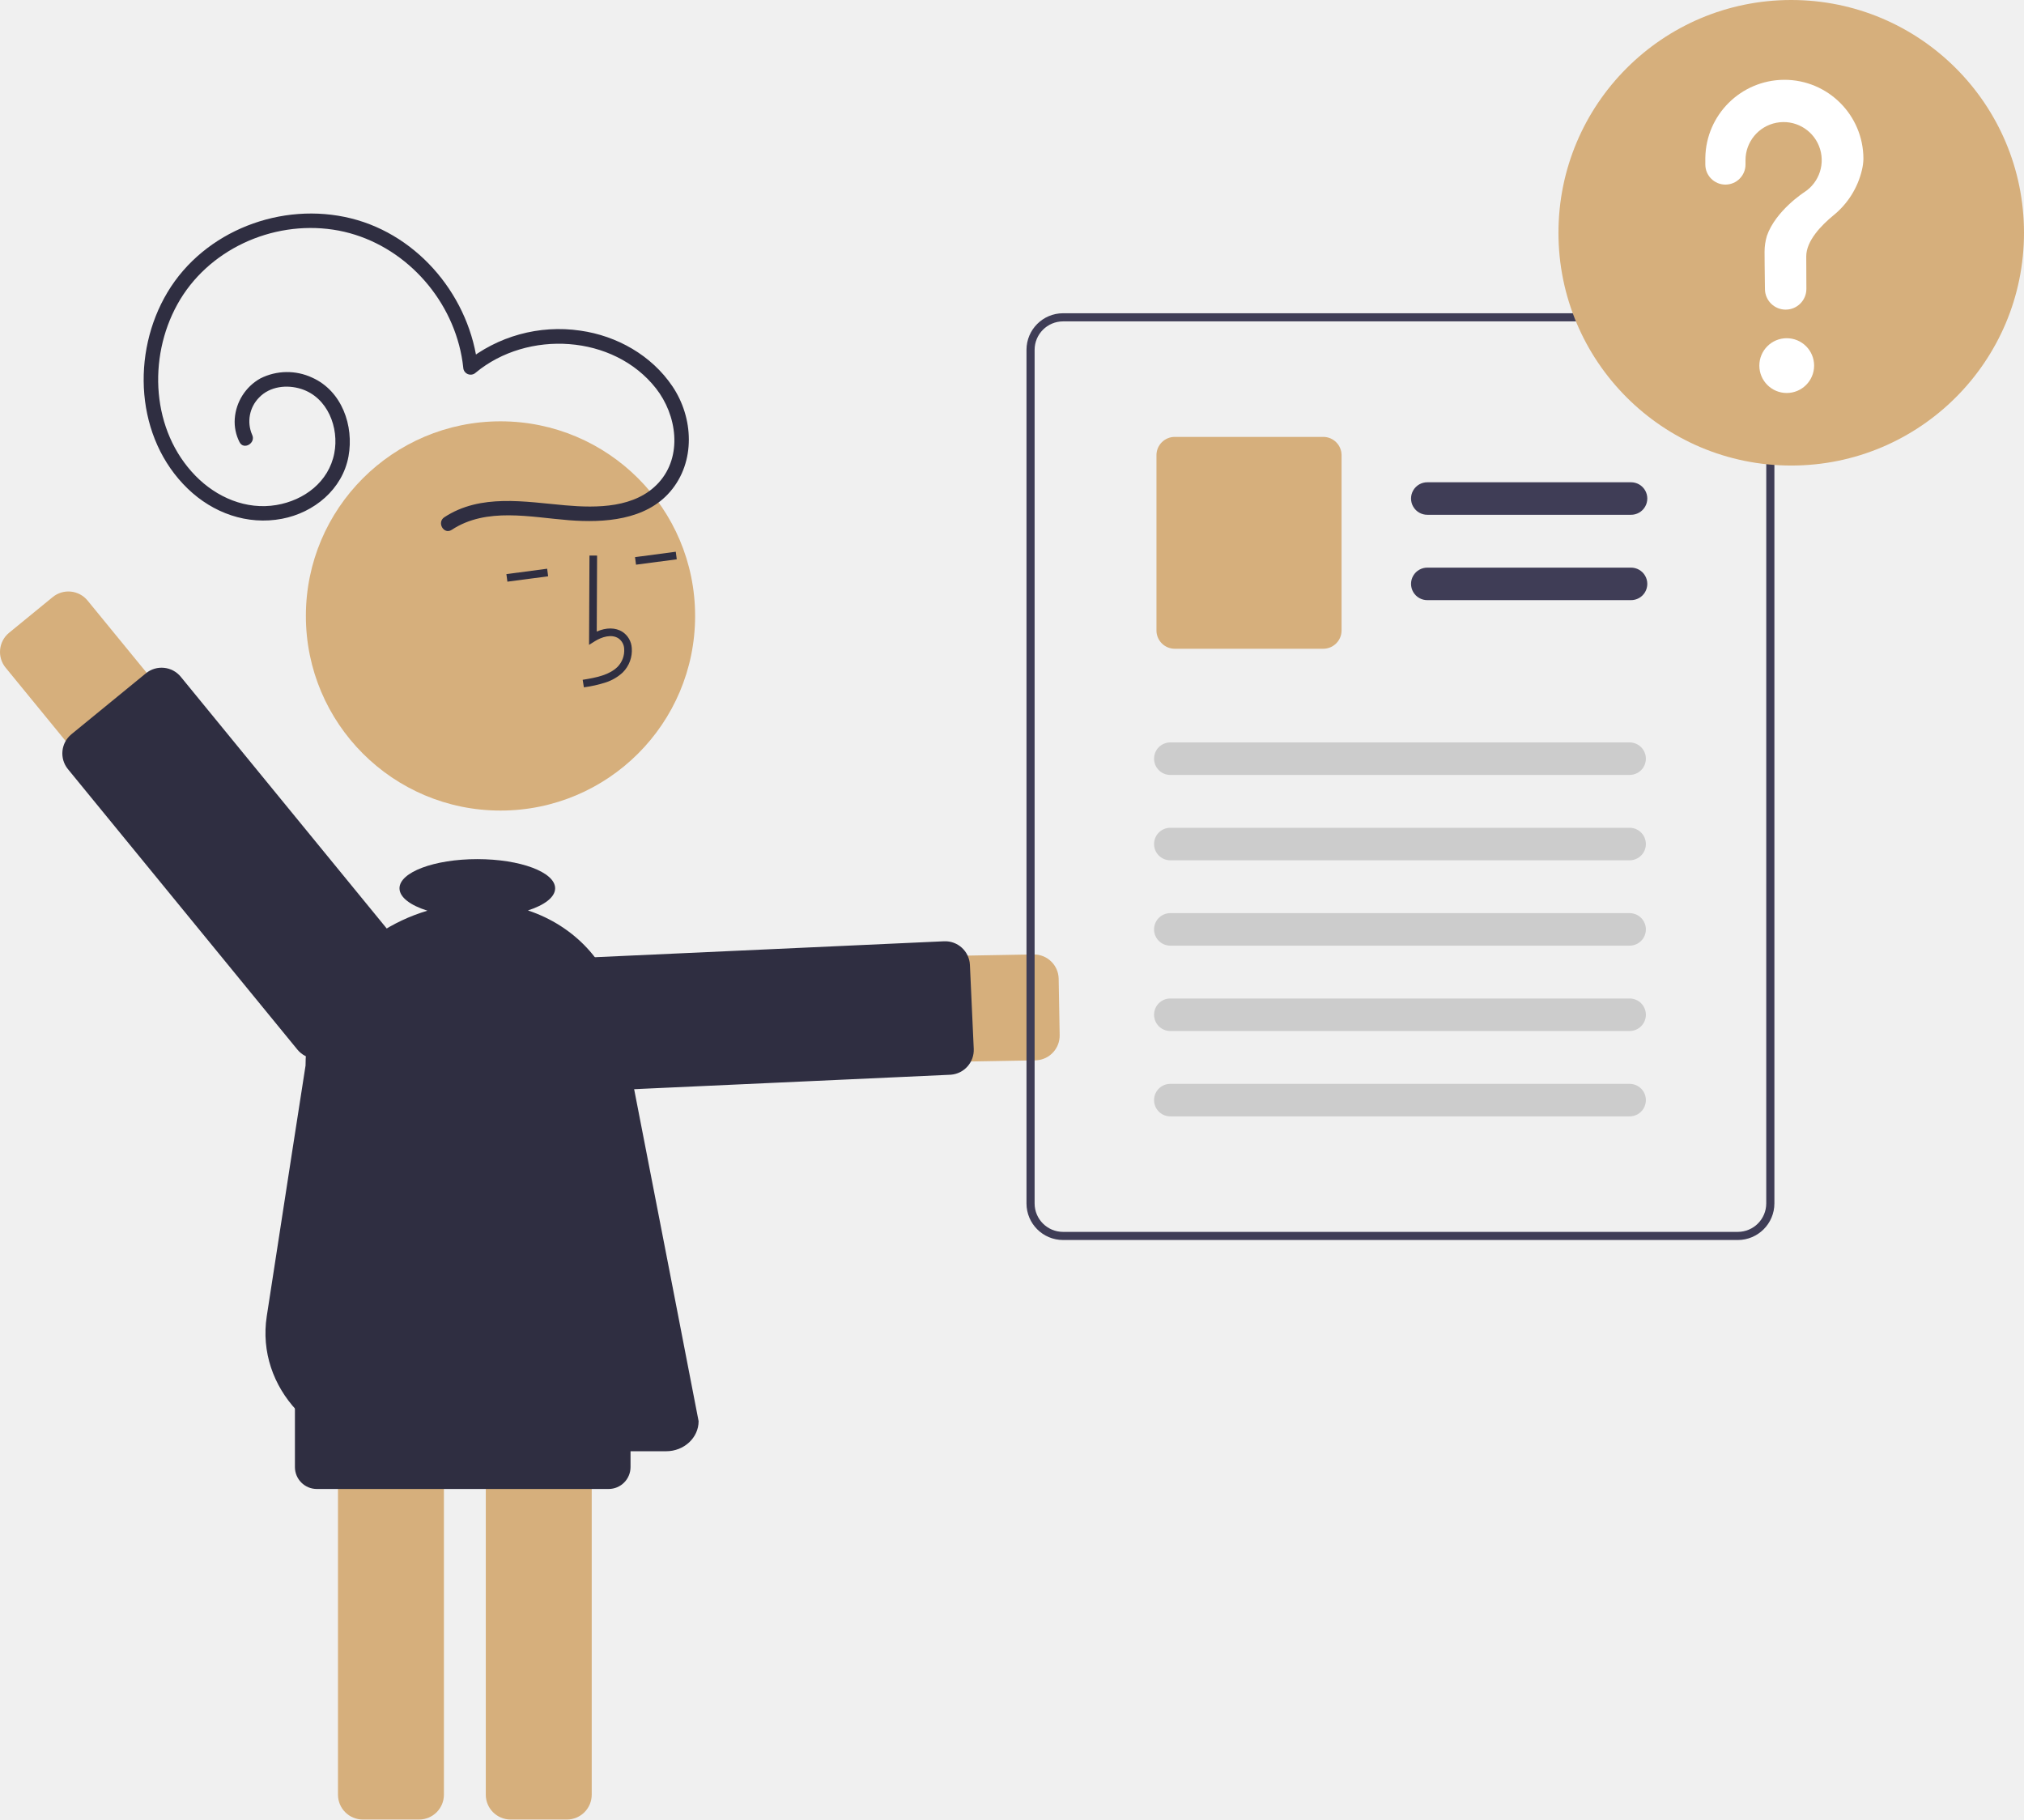
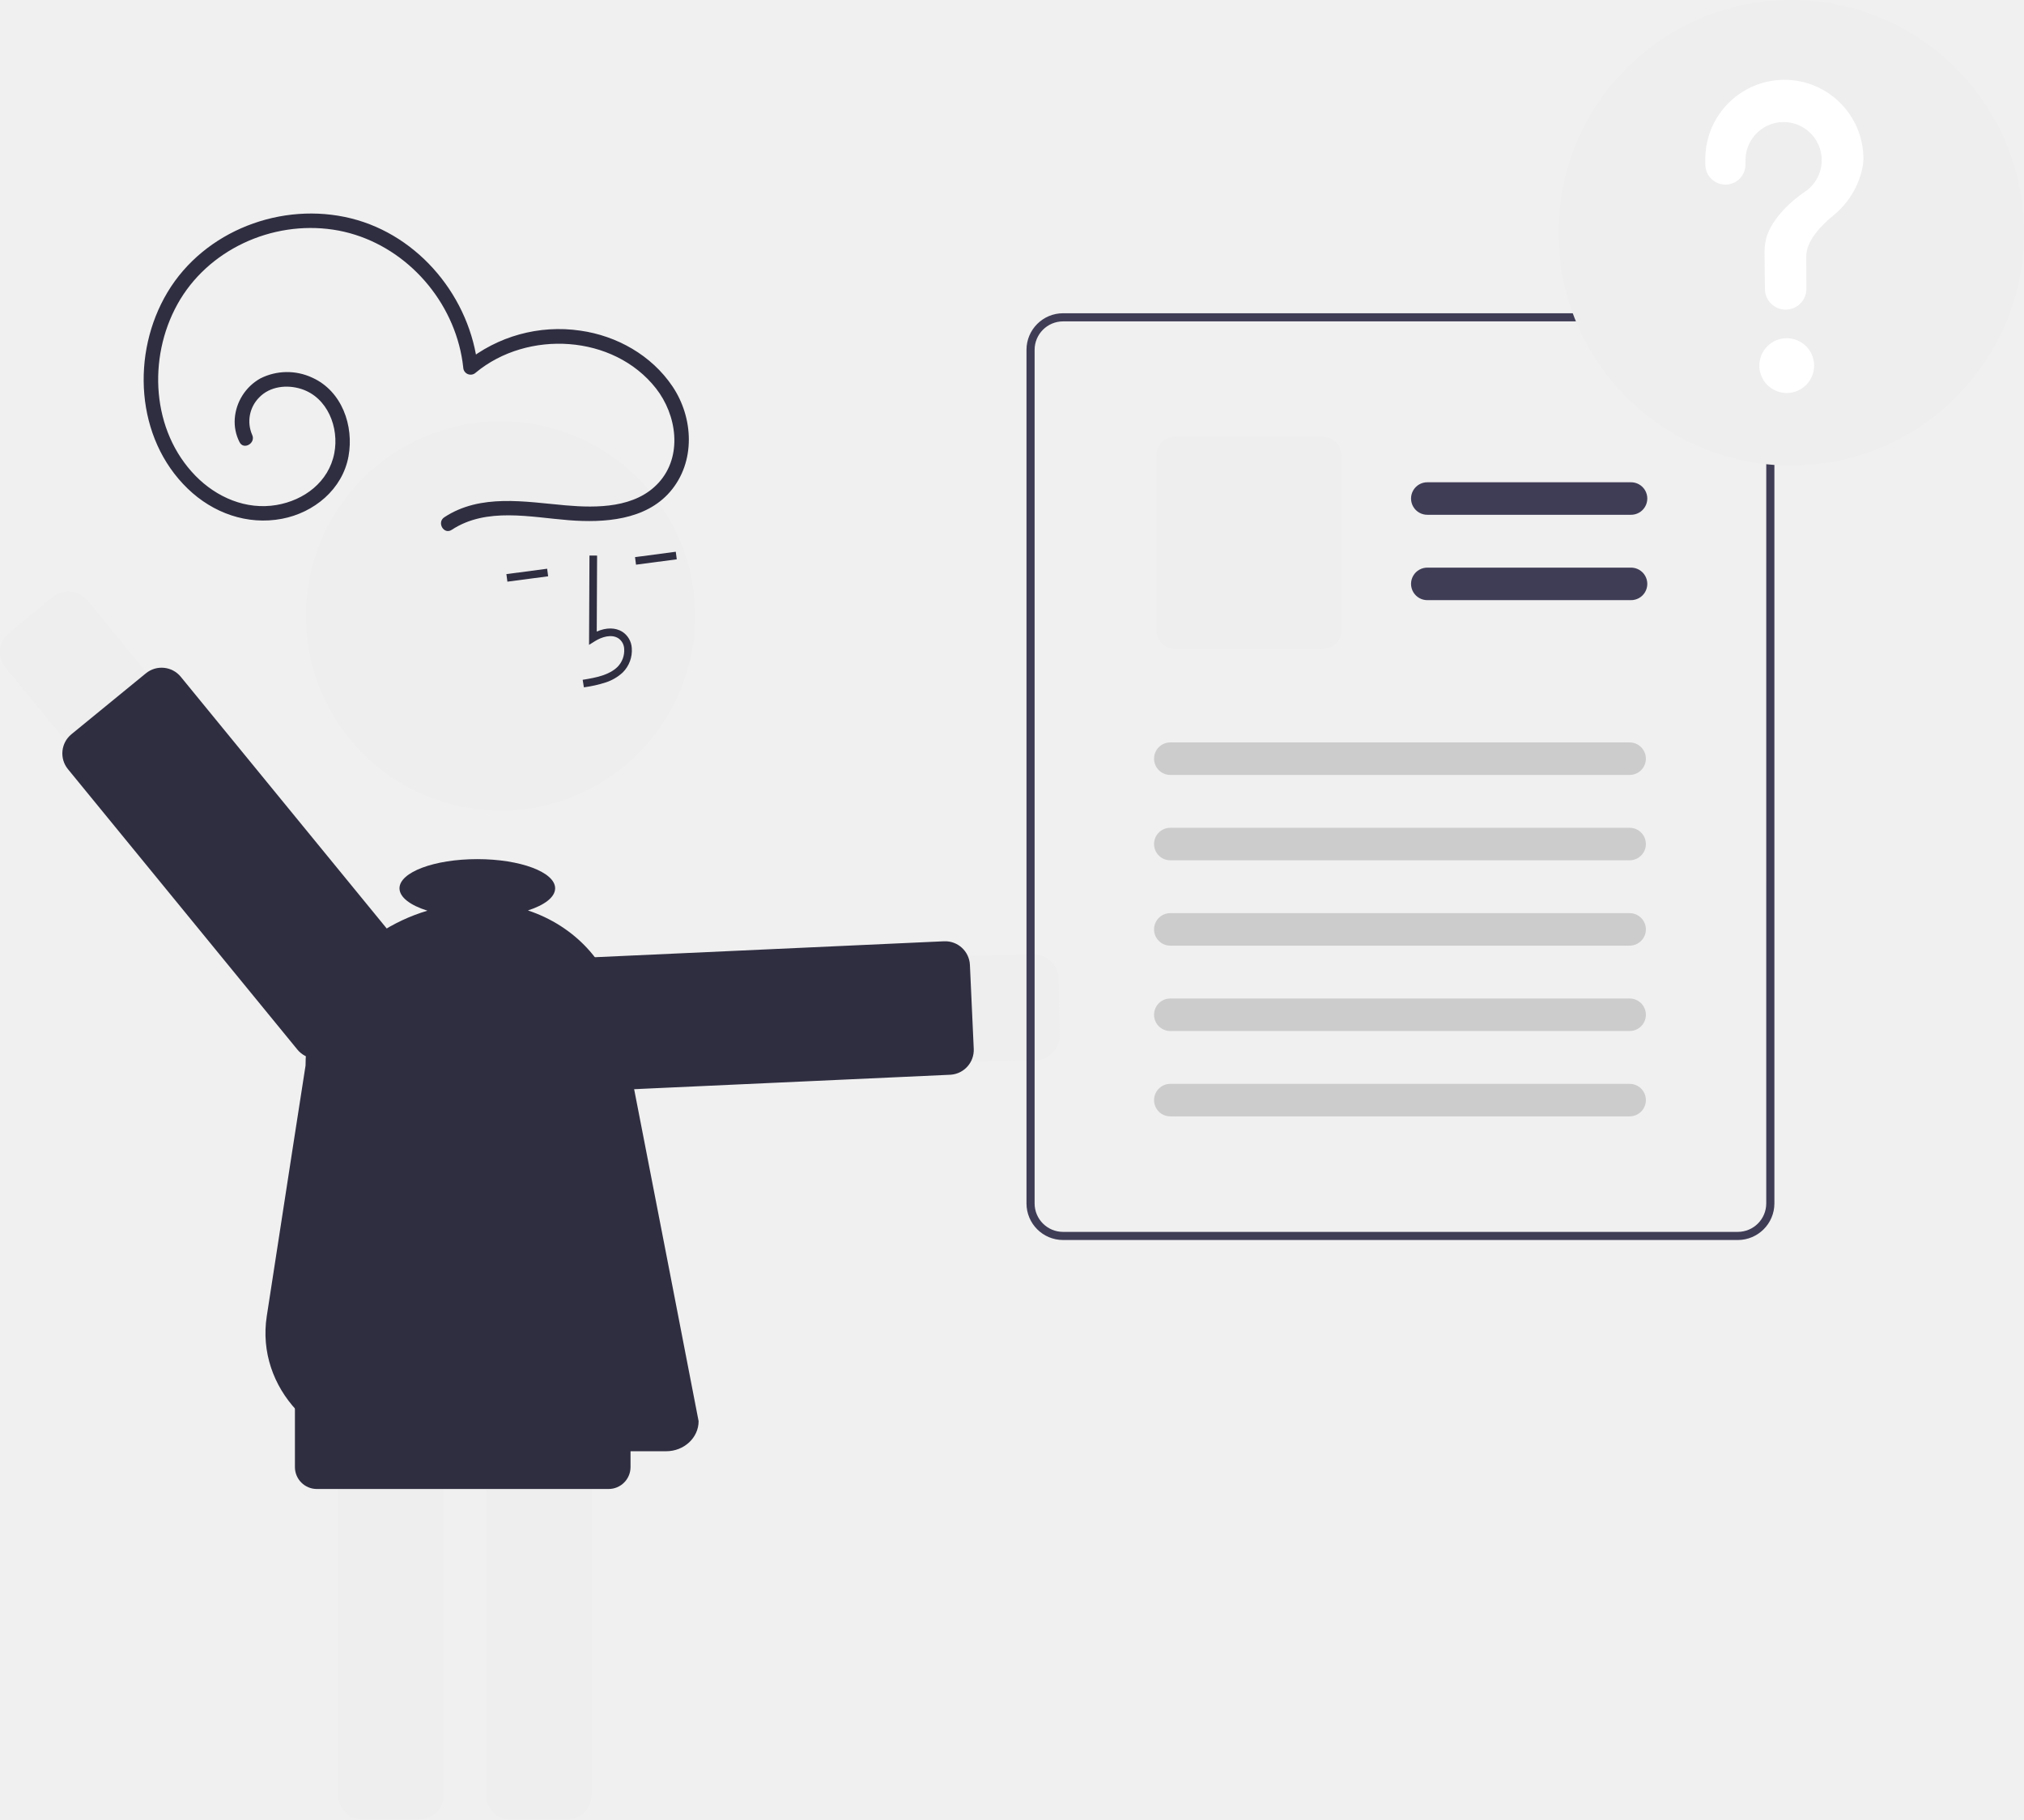
<svg xmlns="http://www.w3.org/2000/svg" id="a717a37e-e407-426a-be0b-43d4b21f64ff" data-name="Layer 1" width="516.171" height="464.019" viewBox="0 0 516.171 464.019">
-   <path d="M605.943,488.406l-112.518,1.979a13.508,13.508,0,1,1-.475-27.012l112.518-1.978a6.326,6.326,0,0,1,6.436,6.214l.252,14.362a6.326,6.326,0,0,1-5.791,6.414Q606.155,488.402,605.943,488.406Z" transform="translate(-341.9143 -217.9903)" fill="#d6af7c" />
+   <path d="M605.943,488.406l-112.518,1.979a13.508,13.508,0,1,1-.475-27.012l112.518-1.978a6.326,6.326,0,0,1,6.436,6.214l.252,14.362a6.326,6.326,0,0,1-5.791,6.414Q606.155,488.402,605.943,488.406Z" transform="translate(-341.9143 -217.9903)" fill="#eeeeee" />
  <path d="M584.213,492.077l-92.311,4.214a6.325,6.325,0,0,1-6.608-6.03l-.977-21.401a6.326,6.326,0,0,1,6.031-6.608l92.311-4.214a6.325,6.325,0,0,1,6.608,6.03l.977,21.401a6.334,6.334,0,0,1-5.792,6.593C584.373,492.068,584.293,492.073,584.213,492.077Z" transform="translate(-341.9143 -217.9903)" fill="#2f2e41" />
-   <path d="M428.108,675.684V555.967a6.333,6.333,0,0,1,6.326-6.326h14.364a6.333,6.333,0,0,1,6.326,6.326V675.684a6.333,6.333,0,0,1-6.326,6.326H434.433A6.333,6.333,0,0,1,428.108,675.684Z" transform="translate(-341.9143 -217.9903)" fill="#d6af7c" />
-   <path d="M465.802,675.684V555.967a6.333,6.333,0,0,1,6.326-6.326H486.492a6.333,6.333,0,0,1,6.326,6.326V675.684a6.333,6.333,0,0,1-6.326,6.326H472.128A6.333,6.333,0,0,1,465.802,675.684Z" transform="translate(-341.9143 -217.9903)" fill="#d6af7c" />
-   <circle cx="127.639" cy="157.08" r="49.633" fill="#d6af7c" />
+   <path d="M428.108,675.684V555.967a6.333,6.333,0,0,1,6.326-6.326h14.364a6.333,6.333,0,0,1,6.326,6.326V675.684a6.333,6.333,0,0,1-6.326,6.326H434.433A6.333,6.333,0,0,1,428.108,675.684Z" transform="translate(-341.9143 -217.9903)" fill="#eeeeee" />
+   <path d="M465.802,675.684V555.967a6.333,6.333,0,0,1,6.326-6.326H486.492a6.333,6.333,0,0,1,6.326,6.326V675.684a6.333,6.333,0,0,1-6.326,6.326H472.128A6.333,6.333,0,0,1,465.802,675.684Z" transform="translate(-341.9143 -217.9903)" fill="#eeeeee" />
+   <circle cx="127.639" cy="157.08" r="49.633" fill="#eeeeee" />
  <path d="M496.419,392.017a11.771,11.771,0,0,0,4.299-2.523,7.915,7.915,0,0,0,2.314-6.266,5.325,5.325,0,0,0-2.367-4.098c-1.775-1.139-4.149-1.142-6.566-.077l.091-19.376-1.946-.009-.108,22.779,1.5-.943c1.739-1.092,4.223-1.861,5.977-.735a3.42,3.42,0,0,1,1.481,2.646,5.981,5.981,0,0,1-1.72,4.672c-2.149,2.053-5.285,2.695-8.861,3.269l.308,1.922A32.079,32.079,0,0,0,496.419,392.017Z" transform="translate(-341.9143 -217.9903)" fill="#2f2e41" />
  <rect x="503.944" y="359.375" width="10.483" height="1.946" transform="translate(-384.7108 -148.2221) rotate(-7.5232)" fill="#2f2e41" />
  <rect x="471.14" y="363.706" width="10.483" height="1.946" transform="translate(-385.5602 -152.4797) rotate(-7.5232)" fill="#2f2e41" />
-   <path d="M364.254,371.152l71.261,87.097a13.507,13.507,0,1,1-20.908,17.107l-71.262-87.097a6.325,6.325,0,0,1,.89-8.901l11.117-9.096a6.326,6.326,0,0,1,8.902.89Z" transform="translate(-341.9143 -217.9903)" fill="#d6af7c" />
+   <path d="M364.254,371.152l71.261,87.097a13.507,13.507,0,1,1-20.908,17.107l-71.262-87.097a6.325,6.325,0,0,1,.89-8.901l11.117-9.096a6.326,6.326,0,0,1,8.902.89Z" transform="translate(-341.9143 -217.9903)" fill="#eeeeee" />
  <path d="M388.02,390.591l58.516,71.519a6.325,6.325,0,0,1-.89,8.901l-18.988,15.536a6.325,6.325,0,0,1-8.902-.89l-58.516-71.519a6.333,6.333,0,0,1,.89-8.901l18.989-15.536a6.326,6.326,0,0,1,8.902.89Z" transform="translate(-341.9143 -217.9903)" fill="#2f2e41" />
  <path id="b687333e-18de-4d8a-8832-7c3edcdf36cf" data-name="Path 336" d="M793.716,303.645a9.427,9.427,0,0,0-8.621-5.768H613.023a9.333,9.333,0,0,0-9.328,9.328V524.893a9.333,9.333,0,0,0,9.328,9.328H785.102a9.34,9.34,0,0,0,9.328-9.328V307.205a9.161,9.161,0,0,0-.707-3.56Zm-1.364,221.248a7.265,7.265,0,0,1-7.256,7.256H613.023a7.258,7.258,0,0,1-7.256-7.255V307.206a7.266,7.266,0,0,1,7.256-7.256H785.102a7.292,7.292,0,0,1,6.735,4.565,8.045,8.045,0,0,1,.273.819,7.195,7.195,0,0,1,.248,1.873Z" transform="translate(-341.9143 -217.9903)" fill="#3f3d56" />
  <path id="eca15e8c-c9ce-4149-9dd0-d1ea6c849243" data-name="Path 337" d="M757.807,349.272H705.976a4.147,4.147,0,1,1,0-8.293h51.831a4.147,4.147,0,1,1,0,8.293Z" transform="translate(-341.9143 -217.9903)" fill="#3f3d56" />
  <path id="b9f37388-2aff-4ffa-881f-18e269279f19" data-name="Path 338" d="M757.807,371.041H705.976a4.147,4.147,0,1,1,0-8.293h51.831a4.147,4.147,0,1,1,0,8.293Z" transform="translate(-341.9143 -217.9903)" fill="#3f3d56" />
-   <path id="ab29eed0-504d-400c-b1ab-2256c8d671ed" data-name="Path 339" d="M679.382,383.436H641.505a4.67,4.67,0,0,1-4.665-4.665V334.073a4.67,4.67,0,0,1,4.665-4.665h37.878a4.67,4.67,0,0,1,4.665,4.665V378.771A4.67,4.67,0,0,1,679.382,383.436Z" transform="translate(-341.9143 -217.9903)" fill="#d6af7c" />
+   <path id="ab29eed0-504d-400c-b1ab-2256c8d671ed" data-name="Path 339" d="M679.382,383.436H641.505a4.67,4.67,0,0,1-4.665-4.665V334.073a4.67,4.67,0,0,1,4.665-4.665h37.878a4.67,4.67,0,0,1,4.665,4.665V378.771A4.67,4.67,0,0,1,679.382,383.436Z" transform="translate(-341.9143 -217.9903)" fill="#eeeeee" />
  <path id="fa5fec34-0c55-4409-8f72-9659063fc84a" data-name="Path 340" d="M757.447,415.616H640.31a4.147,4.147,0,0,1,0-8.293H757.447a4.147,4.147,0,1,1,0,8.293Z" transform="translate(-341.9143 -217.9903)" fill="#ccc" />
  <path id="a43251d6-16e2-4557-b881-b3d221f9e0a0" data-name="Path 341" d="M757.447,437.385H640.31a4.147,4.147,0,0,1,0-8.293H757.447a4.147,4.147,0,1,1,0,8.293Z" transform="translate(-341.9143 -217.9903)" fill="#ccc" />
  <path id="b1a9b5d8-150e-43cf-a101-e2528d51164c" data-name="Path 342" d="M757.447,459.153H640.31a4.147,4.147,0,0,1,0-8.293H757.447a4.147,4.147,0,1,1,0,8.293Z" transform="translate(-341.9143 -217.9903)" fill="#ccc" />
  <path id="fb13d629-1d1d-4a08-ba0c-67ba8ed3b5d8" data-name="Path 343" d="M757.447,480.922H640.31a4.147,4.147,0,0,1,0-8.293H757.447a4.147,4.147,0,1,1,0,8.293Z" transform="translate(-341.9143 -217.9903)" fill="#ccc" />
  <path id="f81dc734-d8e2-4a40-b2eb-9530c4619ee2" data-name="Path 344" d="M757.447,502.691H640.31a4.147,4.147,0,0,1,0-8.293H757.447a4.147,4.147,0,1,1,0,8.293Z" transform="translate(-341.9143 -217.9903)" fill="#ccc" />
-   <circle id="bb95e310-3287-4bad-95b8-3adafab6ad5a" data-name="Ellipse 44" cx="456.809" cy="59.362" r="59.362" fill="#d6af7c" />
+   <circle id="bb95e310-3287-4bad-95b8-3adafab6ad5a" data-name="Ellipse 44" cx="456.809" cy="59.362" r="59.362" fill="#eeeeee" />
  <circle cx="455.66" cy="93.237" r="6.985" fill="#fff" />
  <path d="M796.826,238.343a20.213,20.213,0,0,0-20.01,19.864c-.001.101-.002.809-.002,1.736a5.124,5.124,0,0,0,5.124,5.124h0a5.128,5.128,0,0,0,5.126-5.129v-.003c-.001-.63-.001-1.067-.001-1.094a9.718,9.718,0,1,1,14.96,8.181l.002.002s-7.293,4.695-9.516,11.136l.002 0a14.274,14.274,0,0,0-.588,4.065c0,.566.033,5.515.098,9.532a5.282,5.282,0,0,0,5.283,5.196h0a5.284,5.284,0,0,0,5.283-5.284l-0-.032c-.022-3.679-.034-7.963-.034-8.274,0-3.955,3.815-7.895,6.949-10.465a21.077,21.077,0,0,0,7.249-11.54,13.174,13.174,0,0,0,.38-2.86A20.157,20.157,0,0,0,796.972,238.342Q796.899,238.342,796.826,238.343Z" transform="translate(-341.9143 -217.9903)" fill="#fff" />
  <path d="M457.111,353.111c8.886-5.842,20.055-3.214,29.931-2.451,8.924.69,19.502.01,25.779-7.281,6.53-7.586,5.985-18.848.578-26.872-5.322-7.897-14.155-12.884-23.501-14.199a37.702,37.702,0,0,0-29.3,8.091l3.176,1.316c-1.851-17.695-14.861-33.691-32.317-38.03-17.661-4.39-37.412,3.102-46.835,18.85-9.289,15.524-8.189,37.187,5.182,50.088,6.421,6.196,15.156,9.352,24.02,7.668,8.175-1.553,15.439-7.513,16.969-15.929,1.418-7.802-1.68-16.663-9.268-20.07a15.13,15.13,0,0,0-13.224.211,12.855,12.855,0,0,0-6.518,10.283,11.363,11.363,0,0,0,1.209,5.936c1.053,2.15,4.264.266,3.213-1.878a8.628,8.628,0,0,1,1.783-9.47c2.758-2.882,7.113-3.36,10.778-2.182,6.707,2.156,9.668,9.85,8.404,16.377-1.416,7.311-7.657,12.009-14.764,13.212-7.728,1.308-15.265-1.955-20.63-7.444-11.235-11.494-12.208-30.008-4.629-43.726,7.689-13.917,24.089-21.39,39.711-19.056,15.448,2.308,28.17,14.459,32.134,29.44a37.702,37.702,0,0,1,1.06,5.721,1.889,1.889,0,0,0,3.176,1.316c13.2-10.963,35.155-9.787,45.978,4.004,5.308,6.763,6.872,17.266.674,24.06-5.902,6.469-15.703,6.476-23.764,5.767-10.312-.906-21.648-3.037-30.885,3.035-1.993,1.31-.131,4.534,1.878,3.213Z" transform="translate(-341.9143 -217.9903)" fill="#2f2e41" />
  <path d="M497.133,597.715H422.71a5.588,5.588,0,0,1-5.582-5.582V567.325a5.588,5.588,0,0,1,5.582-5.582h74.423a5.588,5.588,0,0,1,5.582,5.582v24.808A5.588,5.588,0,0,1,497.133,597.715Z" transform="translate(-341.9143 -217.9903)" fill="#2f2e41" />
  <path d="M499.676,475.407c-2.33-11.916-11.38-21.353-23.126-25.233,4.242-1.365,6.938-3.386,6.938-5.646,0-4.11-8.885-7.442-19.846-7.442s-19.846,3.332-19.846,7.442c0,2.293,2.77,4.343,7.119,5.708-18.008,5.369-31.078,21.041-31.078,39.496,0,0-5.543,35.535-9.895,63.941-2.784,18.173,12.429,34.416,32.229,34.416h69.633c4.561,0,8.272-3.44,8.272-7.669C520.077,580.418,507.246,514.116,499.676,475.407Z" transform="translate(-341.9143 -217.9903)" fill="#2f2e41" />
</svg>
